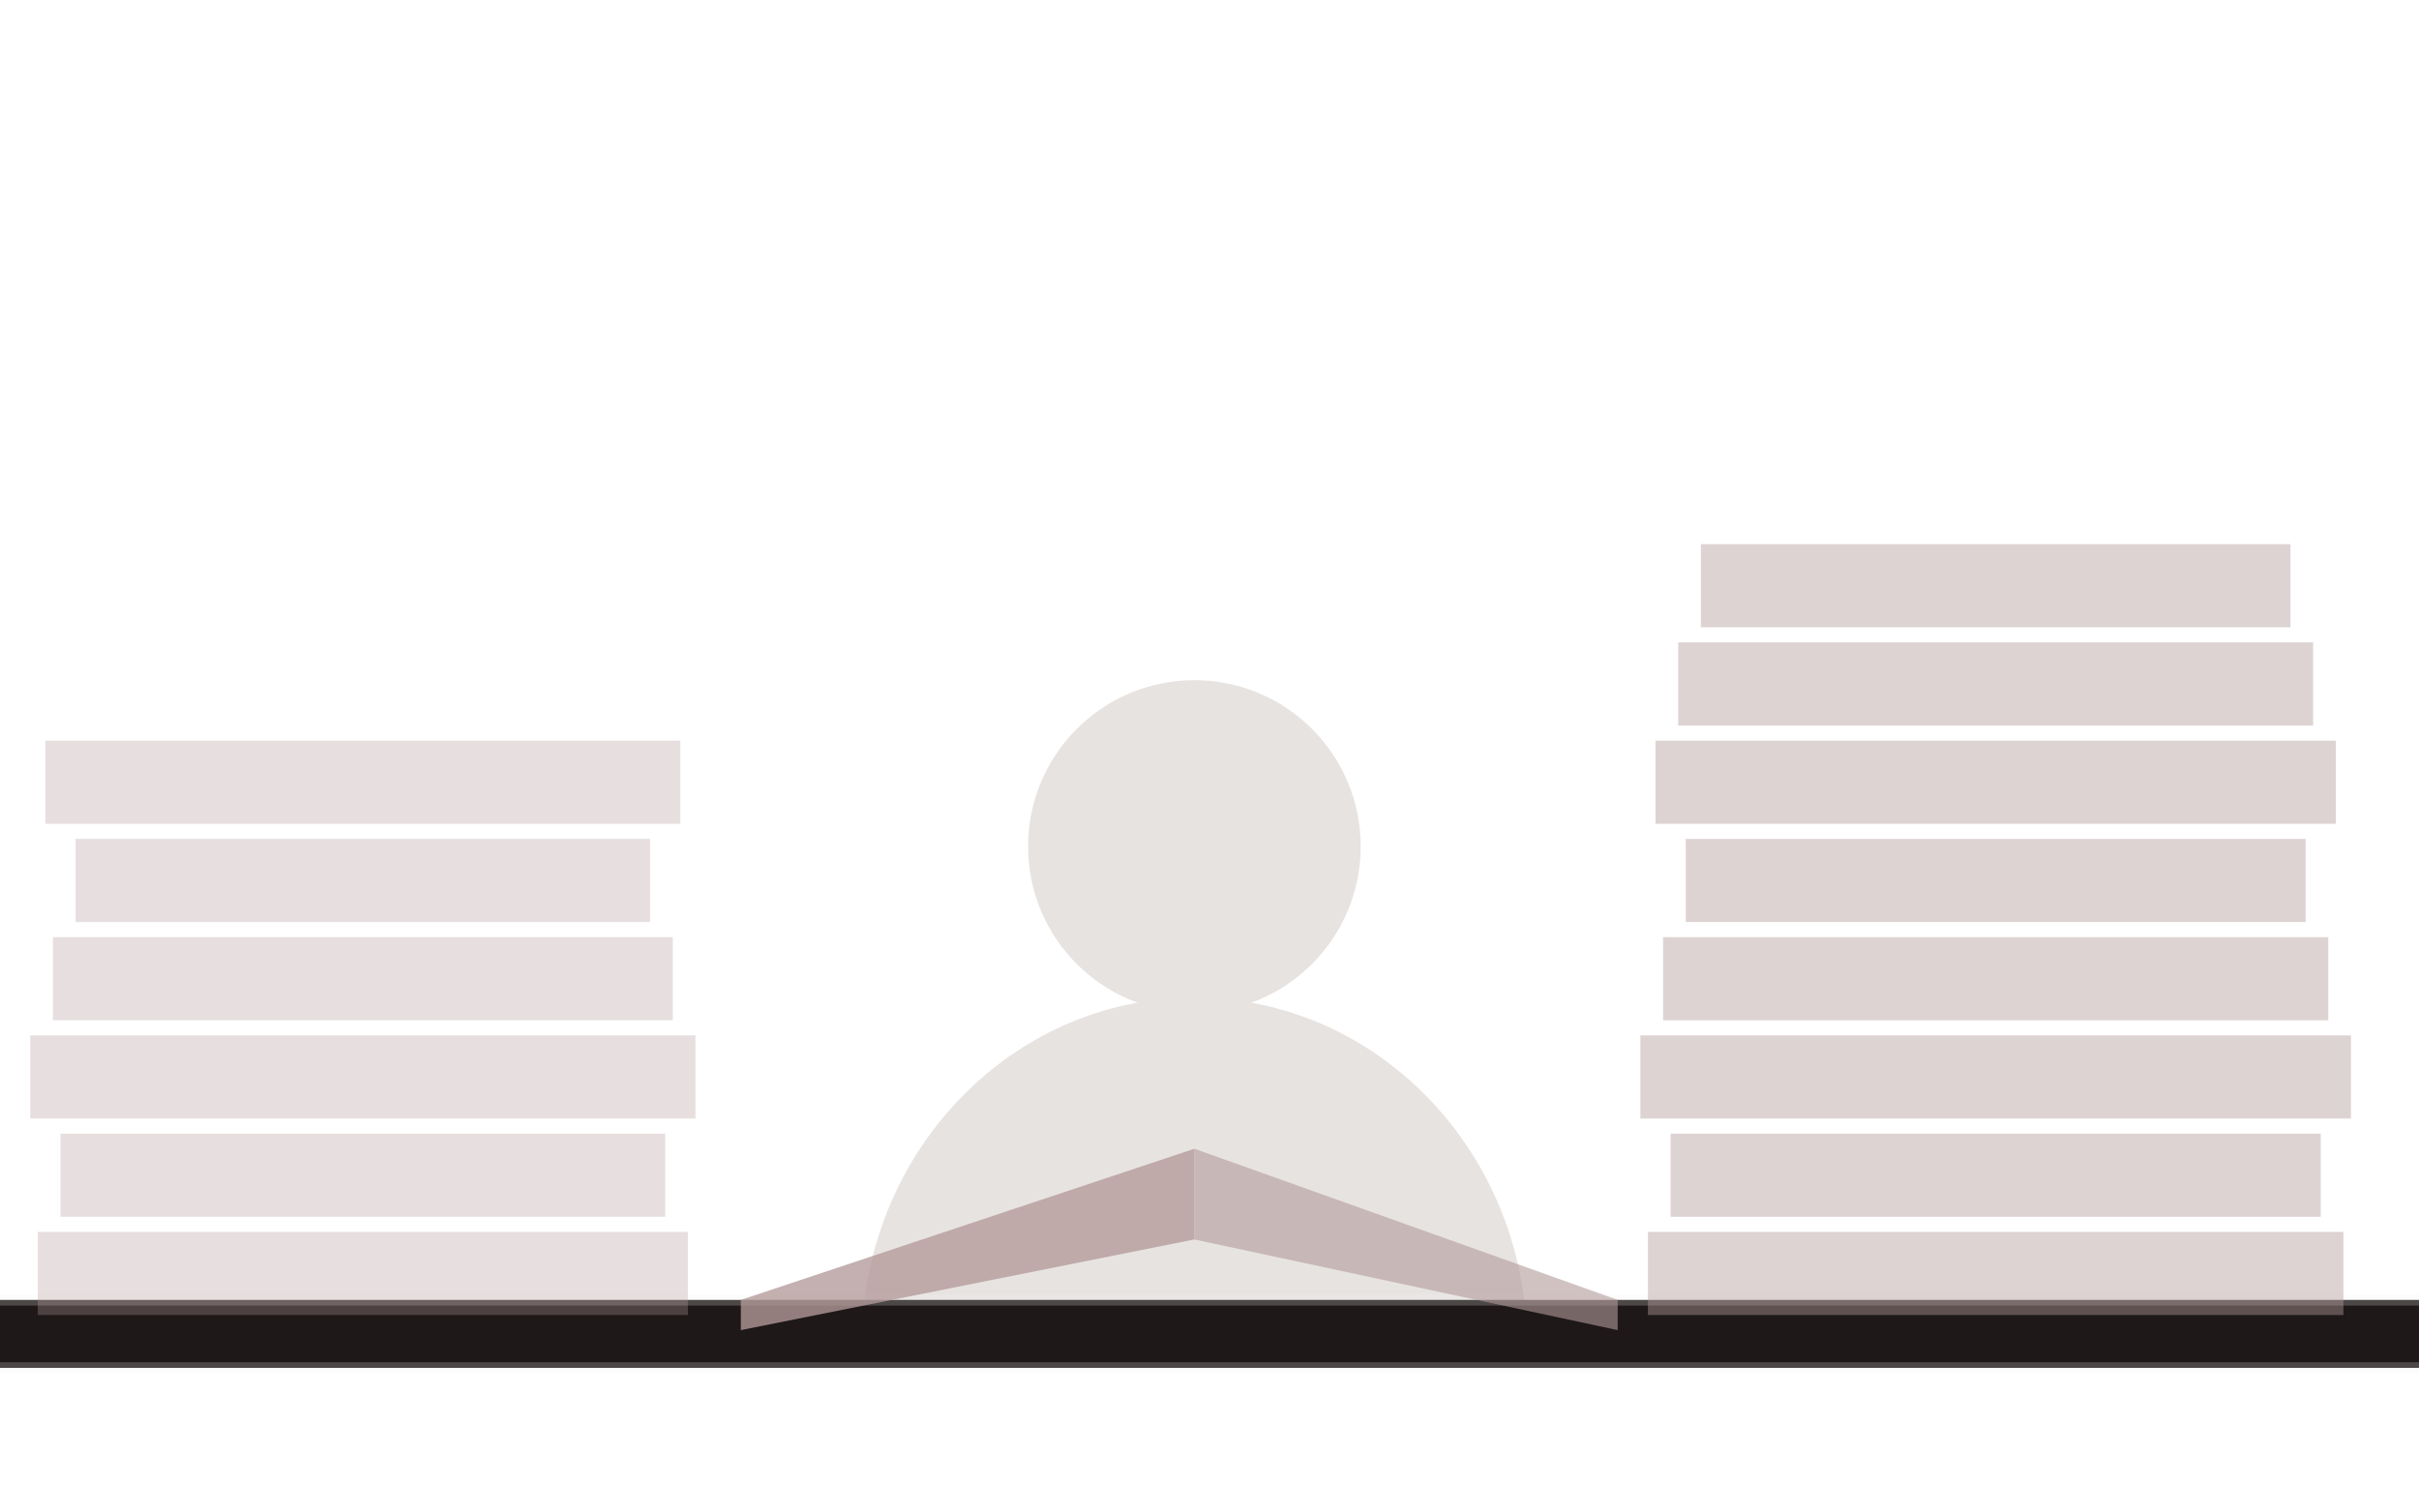
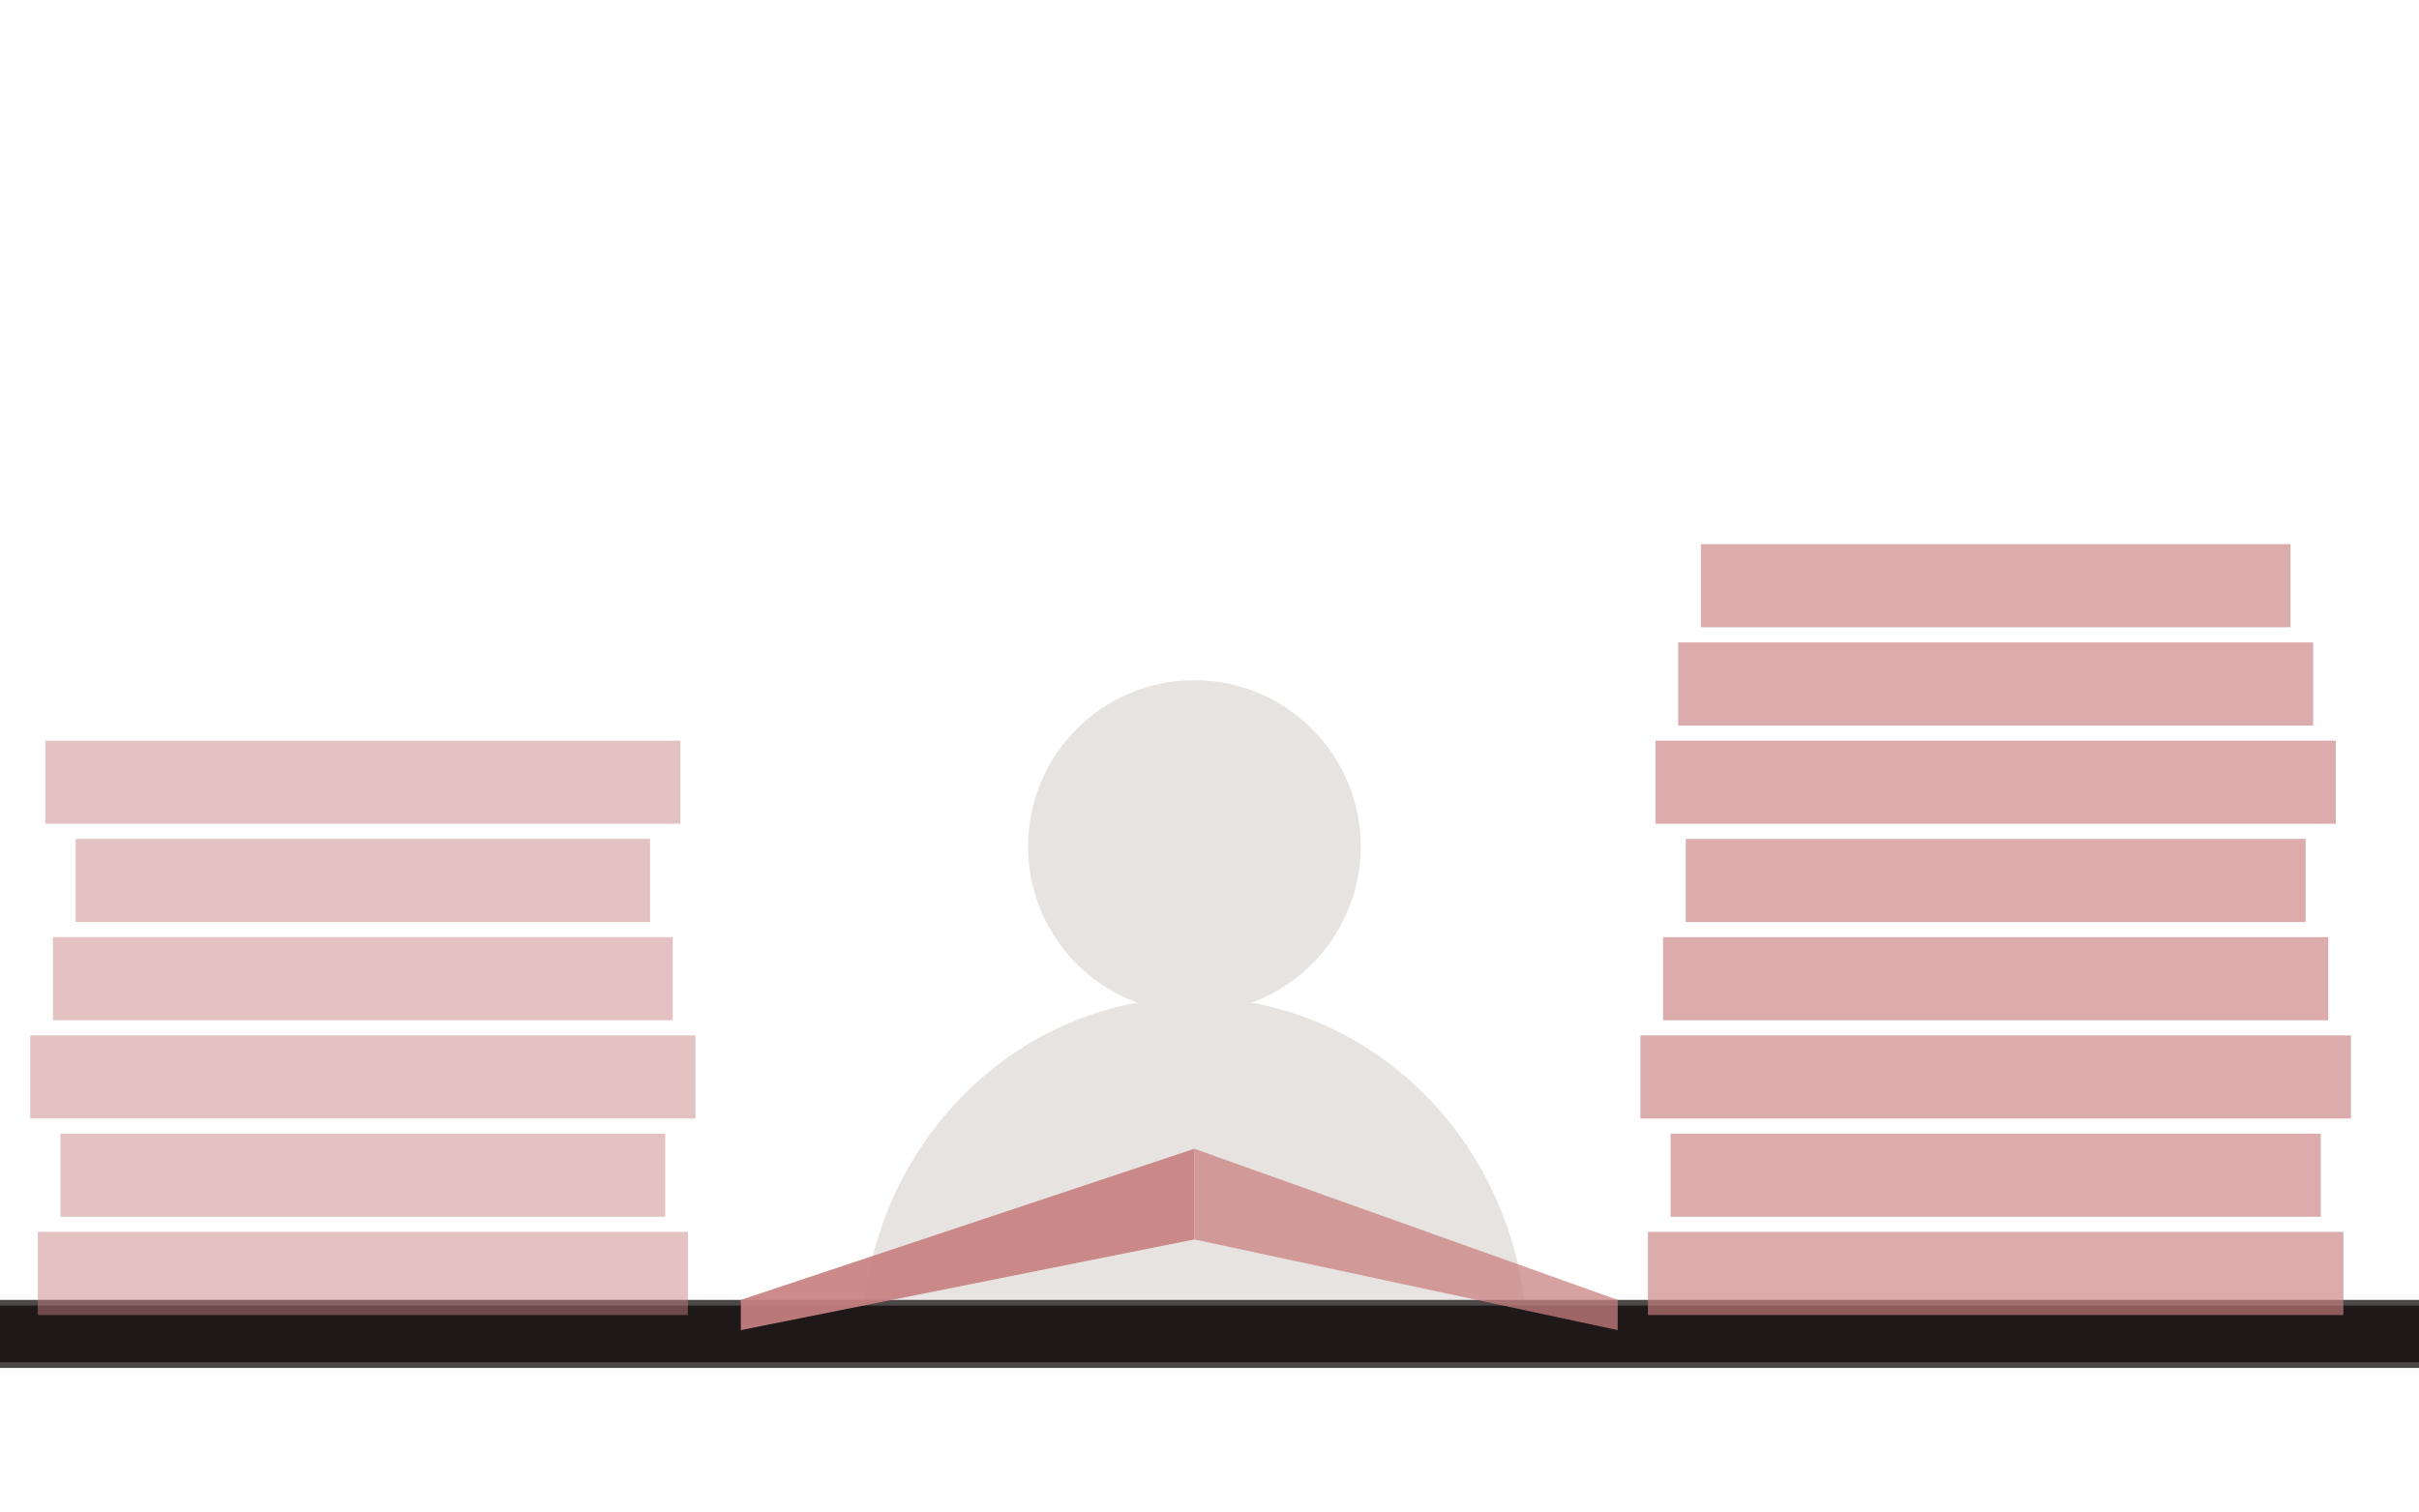
<svg xmlns="http://www.w3.org/2000/svg" viewBox="0 0 320 200" role="img" aria-label="One student at a desk between two stacks of textbooks taller than they are.">
  <circle cx="158" cy="112" r="22" fill="#e7e3e1" />
  <path d="M114 178a44 46 0 0 1 88 0z" fill="#e7e3e1" />
  <rect x="-2" y="172" width="324" height="9" fill="#1e1818" stroke="#f8f4f2" stroke-opacity=".22" stroke-width="1.5" />
  <rect x="-2" y="181" width="324" height="7" fill="#f8f4f2" fill-opacity=".05" />
-   <g fill="#b39a9a" fill-opacity=".32">
+   <g fill="#c98080" fill-opacity=".48">
    <rect x="5" y="163" width="86" height="11" />
    <rect x="8" y="150" width="80" height="11" />
    <rect x="4" y="137" width="88" height="11" />
    <rect x="7" y="124" width="82" height="11" />
    <rect x="10" y="111" width="76" height="11" />
    <rect x="6" y="98" width="84" height="11" />
  </g>
-   <g fill="#b39a9a" fill-opacity=".44">
+   <g fill="#c98080" fill-opacity=".66">
    <rect x="218" y="163" width="92" height="11" />
    <rect x="221" y="150" width="86" height="11" />
    <rect x="217" y="137" width="94" height="11" />
    <rect x="220" y="124" width="88" height="11" />
    <rect x="223" y="111" width="82" height="11" />
    <rect x="219" y="98" width="90" height="11" />
    <rect x="222" y="85" width="84" height="11" />
    <rect x="225" y="72" width="78" height="11" />
  </g>
-   <path d="M98 172 L158 152 L158 164 L98 176 Z" fill="#b39a9a" fill-opacity=".78" />
-   <path d="M214 172 L158 152 L158 164 L214 176 Z" fill="#b39a9a" fill-opacity=".60" />
+   <path d="M98 172 L158 152 L158 164 L98 176 Z" fill="#c98080" fill-opacity=".92" />
+   <path d="M214 172 L158 152 L158 164 L214 176 Z" fill="#c98080" fill-opacity=".74" />
</svg>
